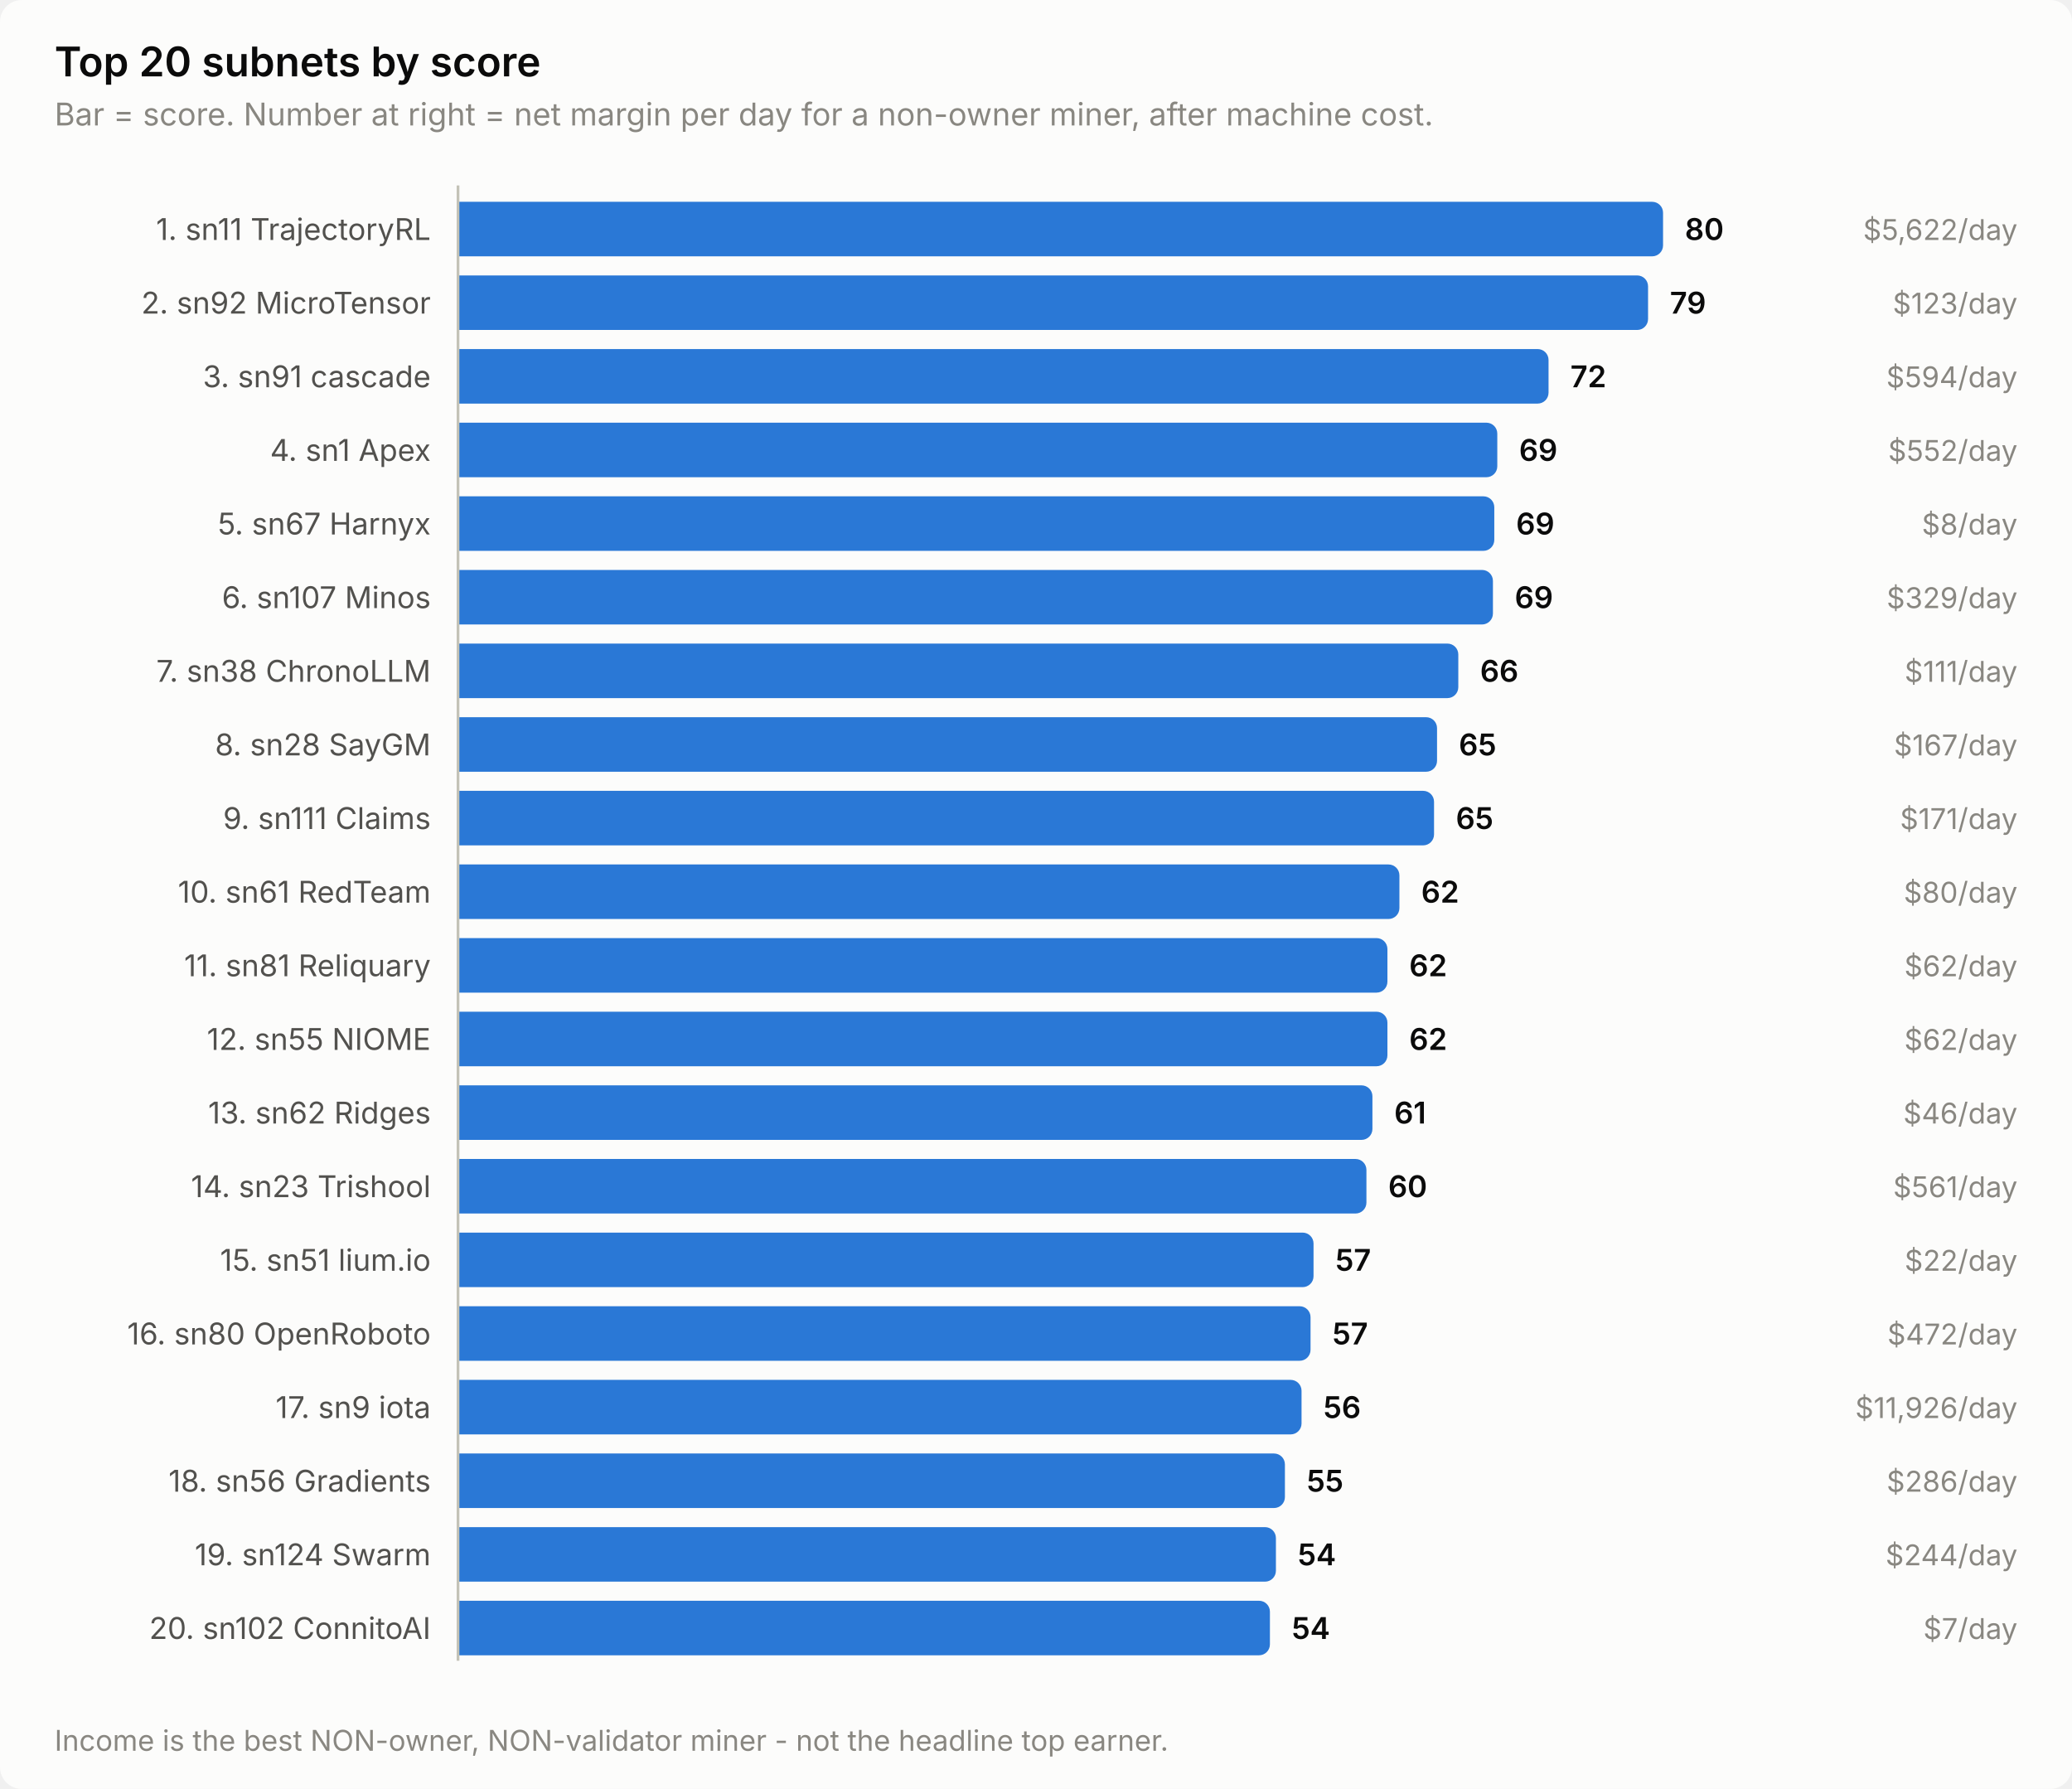
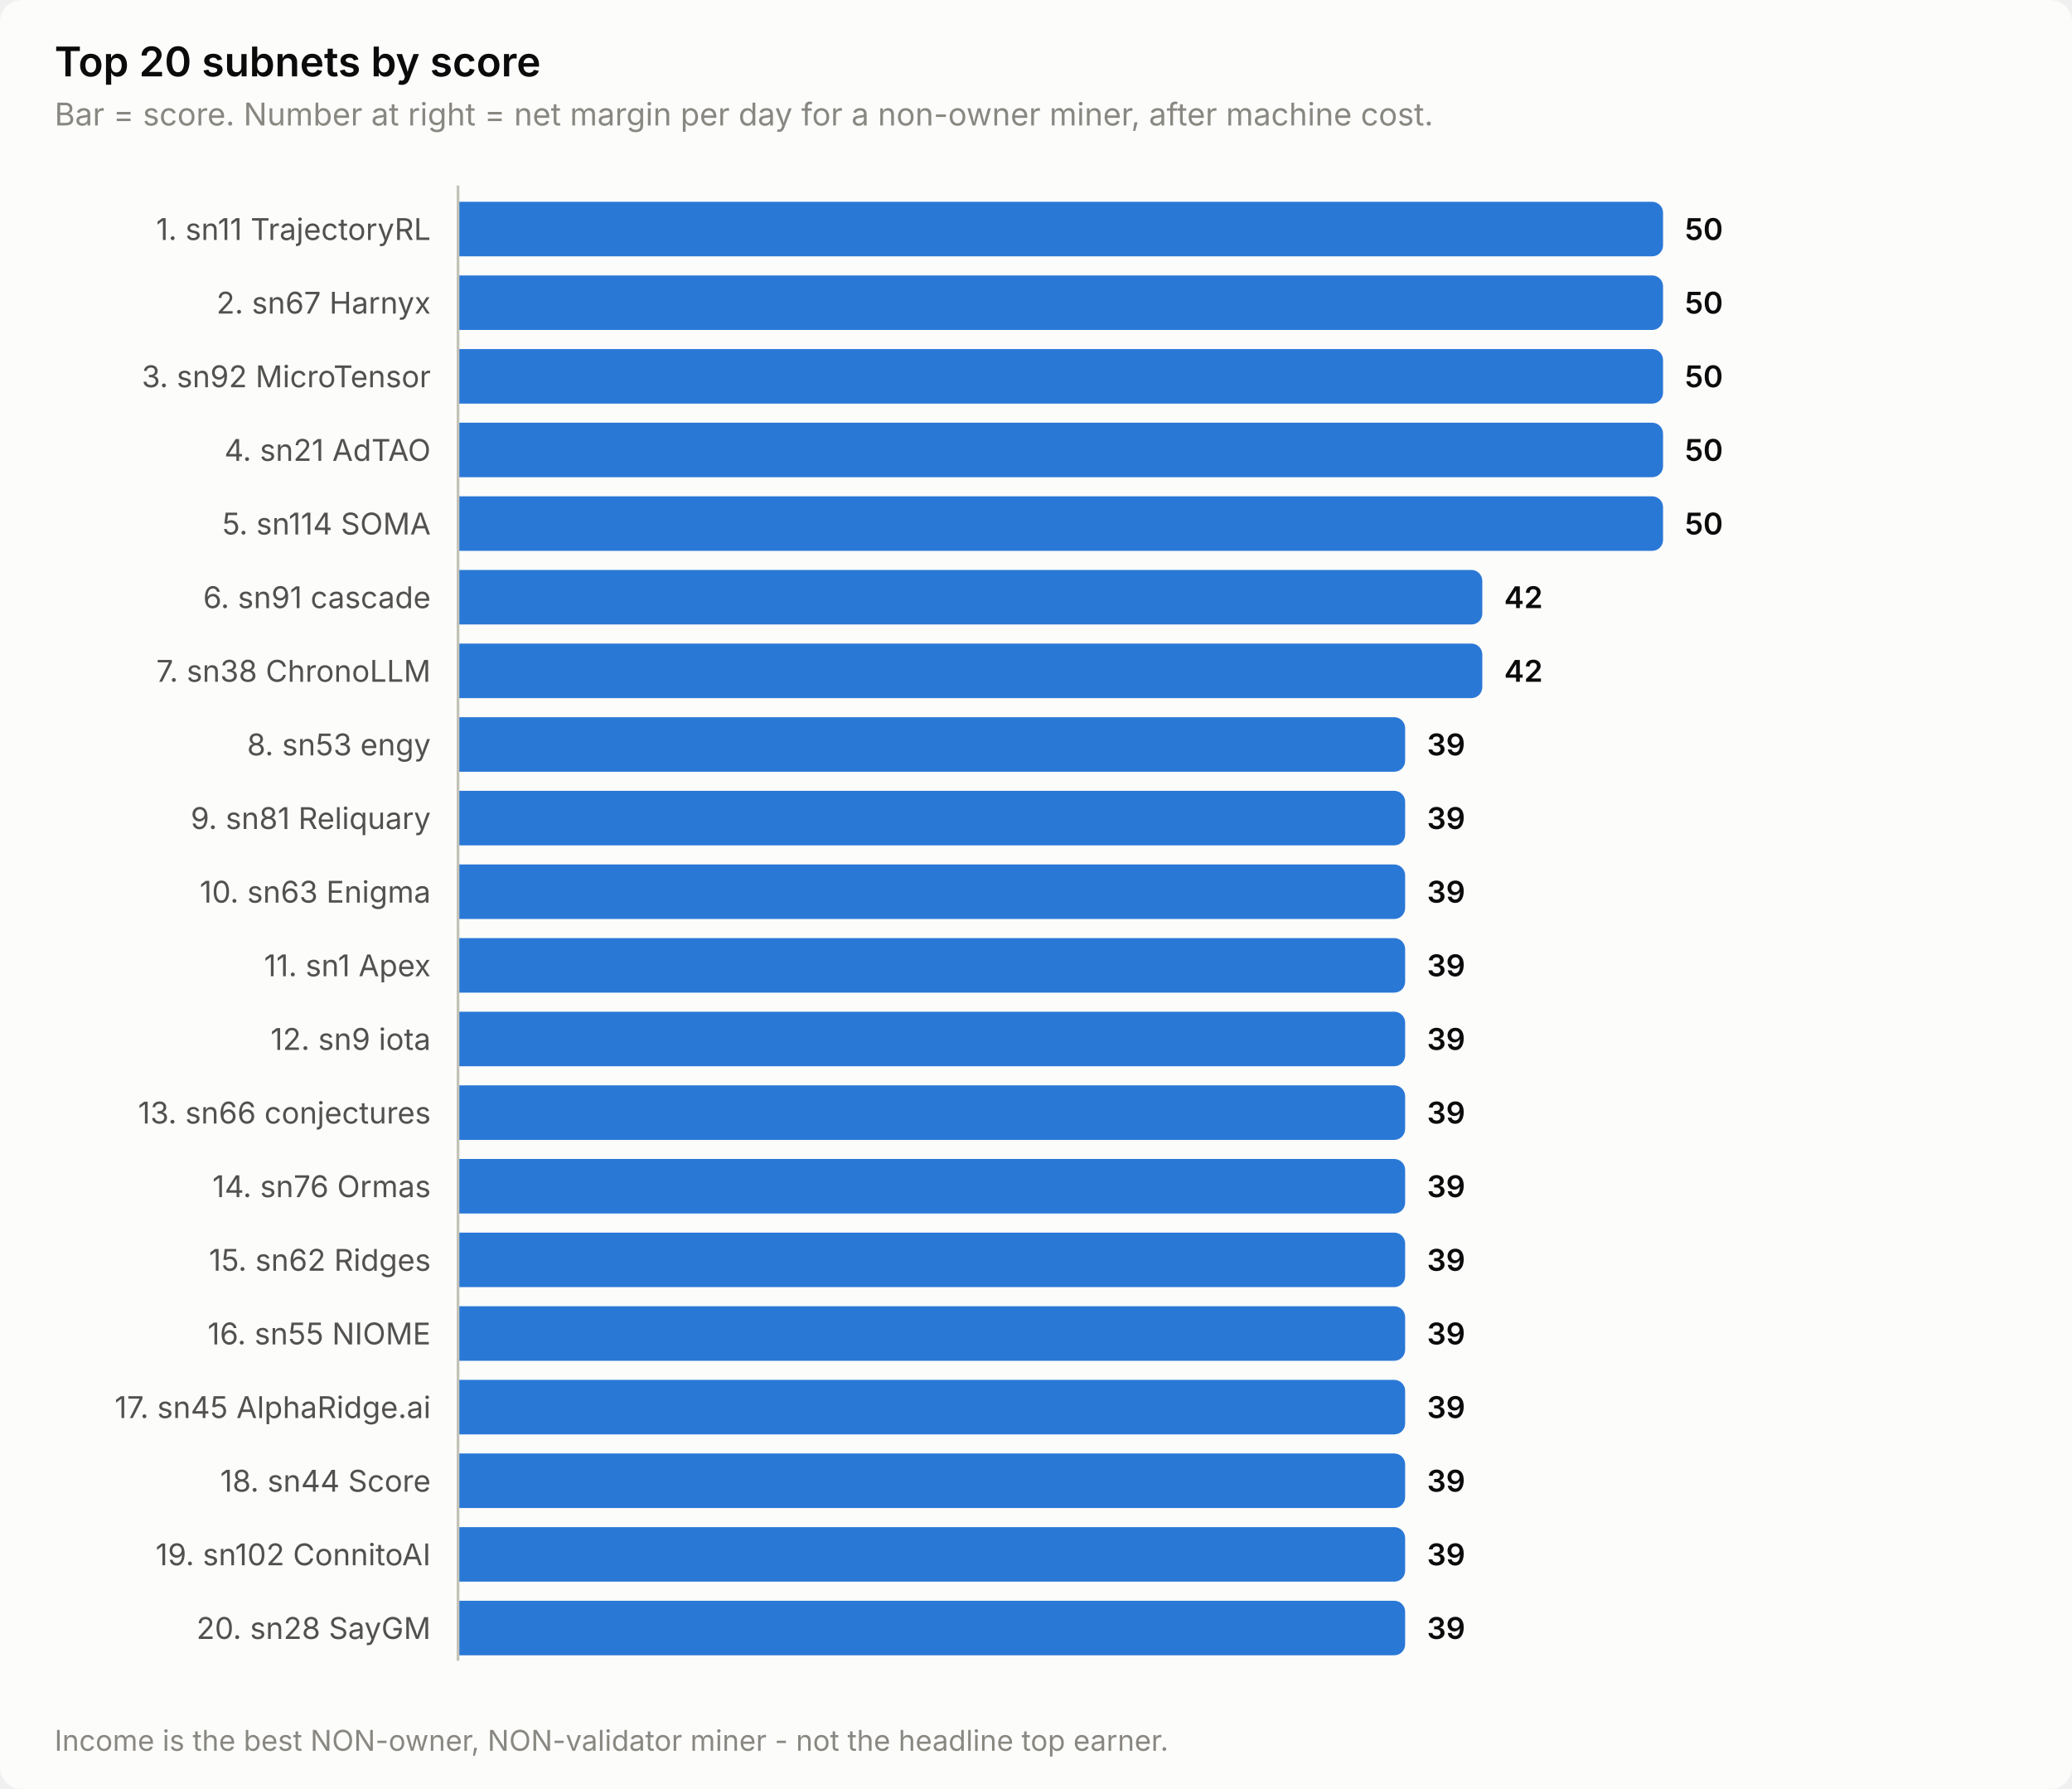
<svg xmlns="http://www.w3.org/2000/svg" width="760" height="656" viewBox="0 0 760 656" role="img" aria-label="Top 20 subnets by score">
  <style>
    text { font-family: system-ui, -apple-system, 'Segoe UI', sans-serif; }
    .t-title { font-size: 15px; font-weight: 600; }
    .t-sub { font-size: 11.5px; }
    .t-lab { font-size: 11px; }
    .t-val { font-size: 11px; font-weight: 600; font-variant-numeric: tabular-nums; }
    .t-tick { font-size: 10.5px; font-variant-numeric: tabular-nums; }

    .surface { fill: #fcfcfb; }
    .ink { fill: #0b0b0b; }
    .ink2 { fill: #52514e; }
    .muted { fill: #898781; }
    .grid { stroke: #e1e0d9; }
    .axis { stroke: #c3c2b7; }
    .accent { fill: #2a78d6; }
    .critical { fill: #d03b3b; }
    .deemph { fill: #d8d7d0; }

    @media (prefers-color-scheme: dark) {
      .surface { fill: #1a1a19; }
      .ink { fill: #ffffff; }
      .ink2 { fill: #c3c2b7; }
      .muted { fill: #898781; }
      .grid { stroke: #2c2c2a; }
      .axis { stroke: #383835; }
      .accent { fill: #3987e5; }
      .deemph { fill: #3a3a37; }
    }
</style>
  <rect class="surface" width="760" height="656" rx="8" />
  <text class="ink t-title" x="20" y="28">Top 20 subnets by score</text>
  <text class="muted t-sub" x="20" y="46">Bar = score. Number at right = net margin per day for a non-owner miner, after machine cost.</text>
  <text class="ink2 t-lab" x="158" y="88" text-anchor="end">1. sn11 TrajectoryRL</text>
  <path class="accent" d="M168.0,74.0 H606.0 a4.0,4.0 0 0 1 4.0,4.0 V90.0 a4.0,4.0 0 0 1 -4.0,4.0 H168.0 Z" />
-   <text class="ink t-val" x="618.0" y="88">80</text>
-   <text class="muted t-tick" x="740" y="88" text-anchor="end">$5,622/day</text>
-   <text class="ink2 t-lab" x="158" y="115" text-anchor="end">2. sn92 MicroTensor</text>
-   <path class="accent" d="M168.0,101.0 H600.5 a4.0,4.0 0 0 1 4.0,4.0 V117.0 a4.0,4.0 0 0 1 -4.0,4.0 H168.0 Z" />
-   <text class="ink t-val" x="612.5" y="115">79</text>
-   <text class="muted t-tick" x="740" y="115" text-anchor="end">$123/day</text>
-   <text class="ink2 t-lab" x="158" y="142" text-anchor="end">3. sn91 cascade</text>
-   <path class="accent" d="M168.0,128.0 H564.0 a4.0,4.0 0 0 1 4.0,4.0 V144.0 a4.0,4.0 0 0 1 -4.0,4.0 H168.0 Z" />
-   <text class="ink t-val" x="576.0" y="142">72</text>
-   <text class="muted t-tick" x="740" y="142" text-anchor="end">$594/day</text>
-   <text class="ink2 t-lab" x="158" y="169" text-anchor="end">4. sn1 Apex</text>
-   <path class="accent" d="M168.0,155.0 H545.2 a4.0,4.0 0 0 1 4.0,4.0 V171.0 a4.0,4.0 0 0 1 -4.0,4.0 H168.0 Z" />
-   <text class="ink t-val" x="557.2" y="169">69</text>
-   <text class="muted t-tick" x="740" y="169" text-anchor="end">$552/day</text>
-   <text class="ink2 t-lab" x="158" y="196" text-anchor="end">5. sn67 Harnyx</text>
-   <path class="accent" d="M168.0,182.0 H544.1 a4.0,4.0 0 0 1 4.0,4.0 V198.0 a4.0,4.0 0 0 1 -4.0,4.0 H168.0 Z" />
-   <text class="ink t-val" x="556.1" y="196">69</text>
-   <text class="muted t-tick" x="740" y="196" text-anchor="end">$8/day</text>
-   <text class="ink2 t-lab" x="158" y="223" text-anchor="end">6. sn107 Minos</text>
-   <path class="accent" d="M168.0,209.0 H543.6 a4.0,4.0 0 0 1 4.0,4.0 V225.0 a4.0,4.0 0 0 1 -4.0,4.0 H168.0 Z" />
-   <text class="ink t-val" x="555.6" y="223">69</text>
-   <text class="muted t-tick" x="740" y="223" text-anchor="end">$329/day</text>
+   <text class="ink t-val" x="618.0" y="88">50</text>
+   <text class="ink2 t-lab" x="158" y="115" text-anchor="end">2. sn67 Harnyx</text>
+   <path class="accent" d="M168.0,101.0 H606.0 a4.0,4.0 0 0 1 4.0,4.0 V117.0 a4.0,4.0 0 0 1 -4.0,4.0 H168.0 Z" />
+   <text class="ink t-val" x="618.0" y="115">50</text>
+   <text class="ink2 t-lab" x="158" y="142" text-anchor="end">3. sn92 MicroTensor</text>
+   <path class="accent" d="M168.0,128.0 H606.0 a4.0,4.0 0 0 1 4.0,4.0 V144.0 a4.0,4.0 0 0 1 -4.0,4.0 H168.0 Z" />
+   <text class="ink t-val" x="618.0" y="142">50</text>
+   <text class="ink2 t-lab" x="158" y="169" text-anchor="end">4. sn21 AdTAO</text>
+   <path class="accent" d="M168.0,155.0 H606.0 a4.0,4.0 0 0 1 4.0,4.0 V171.0 a4.0,4.0 0 0 1 -4.0,4.0 H168.0 Z" />
+   <text class="ink t-val" x="618.0" y="169">50</text>
+   <text class="ink2 t-lab" x="158" y="196" text-anchor="end">5. sn114 SOMA</text>
+   <path class="accent" d="M168.0,182.0 H606.0 a4.0,4.0 0 0 1 4.0,4.0 V198.0 a4.0,4.0 0 0 1 -4.0,4.0 H168.0 Z" />
+   <text class="ink t-val" x="618.0" y="196">50</text>
+   <text class="ink2 t-lab" x="158" y="223" text-anchor="end">6. sn91 cascade</text>
+   <path class="accent" d="M168.0,209.0 H539.7 a4.0,4.0 0 0 1 4.0,4.0 V225.0 a4.0,4.0 0 0 1 -4.0,4.0 H168.0 Z" />
+   <text class="ink t-val" x="551.7" y="223">42</text>
  <text class="ink2 t-lab" x="158" y="250" text-anchor="end">7. sn38 ChronoLLM</text>
-   <path class="accent" d="M168.0,236.0 H530.9 a4.0,4.0 0 0 1 4.0,4.0 V252.0 a4.0,4.0 0 0 1 -4.0,4.0 H168.0 Z" />
-   <text class="ink t-val" x="542.9" y="250">66</text>
-   <text class="muted t-tick" x="740" y="250" text-anchor="end">$111/day</text>
-   <text class="ink2 t-lab" x="158" y="277" text-anchor="end">8. sn28 SayGM</text>
-   <path class="accent" d="M168.0,263.0 H523.1 a4.0,4.0 0 0 1 4.0,4.0 V279.0 a4.0,4.0 0 0 1 -4.0,4.0 H168.0 Z" />
-   <text class="ink t-val" x="535.1" y="277">65</text>
-   <text class="muted t-tick" x="740" y="277" text-anchor="end">$167/day</text>
-   <text class="ink2 t-lab" x="158" y="304" text-anchor="end">9. sn111 Claims</text>
-   <path class="accent" d="M168.0,290.0 H522.0 a4.0,4.0 0 0 1 4.0,4.0 V306.0 a4.0,4.0 0 0 1 -4.0,4.0 H168.0 Z" />
-   <text class="ink t-val" x="534.0" y="304">65</text>
-   <text class="muted t-tick" x="740" y="304" text-anchor="end">$171/day</text>
-   <text class="ink2 t-lab" x="158" y="331" text-anchor="end">10. sn61 RedTeam</text>
-   <path class="accent" d="M168.0,317.0 H509.3 a4.0,4.0 0 0 1 4.0,4.0 V333.0 a4.0,4.0 0 0 1 -4.0,4.0 H168.0 Z" />
-   <text class="ink t-val" x="521.3" y="331">62</text>
-   <text class="muted t-tick" x="740" y="331" text-anchor="end">$80/day</text>
-   <text class="ink2 t-lab" x="158" y="358" text-anchor="end">11. sn81 Reliquary</text>
-   <path class="accent" d="M168.0,344.0 H504.9 a4.0,4.0 0 0 1 4.0,4.0 V360.0 a4.0,4.0 0 0 1 -4.0,4.0 H168.0 Z" />
-   <text class="ink t-val" x="516.9" y="358">62</text>
-   <text class="muted t-tick" x="740" y="358" text-anchor="end">$62/day</text>
-   <text class="ink2 t-lab" x="158" y="385" text-anchor="end">12. sn55 NIOME</text>
-   <path class="accent" d="M168.0,371.0 H504.9 a4.0,4.0 0 0 1 4.0,4.0 V387.0 a4.0,4.0 0 0 1 -4.0,4.0 H168.0 Z" />
-   <text class="ink t-val" x="516.9" y="385">62</text>
-   <text class="muted t-tick" x="740" y="385" text-anchor="end">$62/day</text>
-   <text class="ink2 t-lab" x="158" y="412" text-anchor="end">13. sn62 Ridges</text>
-   <path class="accent" d="M168.0,398.0 H499.4 a4.0,4.0 0 0 1 4.0,4.0 V414.0 a4.0,4.0 0 0 1 -4.0,4.0 H168.0 Z" />
-   <text class="ink t-val" x="511.4" y="412">61</text>
-   <text class="muted t-tick" x="740" y="412" text-anchor="end">$46/day</text>
-   <text class="ink2 t-lab" x="158" y="439" text-anchor="end">14. sn23 Trishool</text>
-   <path class="accent" d="M168.0,425.0 H497.2 a4.0,4.0 0 0 1 4.0,4.0 V441.0 a4.0,4.0 0 0 1 -4.0,4.0 H168.0 Z" />
-   <text class="ink t-val" x="509.2" y="439">60</text>
-   <text class="muted t-tick" x="740" y="439" text-anchor="end">$561/day</text>
-   <text class="ink2 t-lab" x="158" y="466" text-anchor="end">15. sn51 lium.io</text>
-   <path class="accent" d="M168.0,452.0 H477.8 a4.0,4.0 0 0 1 4.0,4.0 V468.0 a4.0,4.0 0 0 1 -4.0,4.0 H168.0 Z" />
-   <text class="ink t-val" x="489.8" y="466">57</text>
-   <text class="muted t-tick" x="740" y="466" text-anchor="end">$22/day</text>
-   <text class="ink2 t-lab" x="158" y="493" text-anchor="end">16. sn80 OpenRoboto</text>
-   <path class="accent" d="M168.0,479.0 H476.7 a4.0,4.0 0 0 1 4.0,4.0 V495.0 a4.0,4.0 0 0 1 -4.0,4.0 H168.0 Z" />
-   <text class="ink t-val" x="488.7" y="493">57</text>
-   <text class="muted t-tick" x="740" y="493" text-anchor="end">$472/day</text>
-   <text class="ink2 t-lab" x="158" y="520" text-anchor="end">17. sn9 iota</text>
-   <path class="accent" d="M168.0,506.0 H473.4 a4.0,4.0 0 0 1 4.0,4.0 V522.0 a4.0,4.0 0 0 1 -4.0,4.0 H168.0 Z" />
-   <text class="ink t-val" x="485.4" y="520">56</text>
-   <text class="muted t-tick" x="740" y="520" text-anchor="end">$11,926/day</text>
-   <text class="ink2 t-lab" x="158" y="547" text-anchor="end">18. sn56 Gradients</text>
-   <path class="accent" d="M168.0,533.0 H467.3 a4.0,4.0 0 0 1 4.0,4.0 V549.0 a4.0,4.0 0 0 1 -4.0,4.0 H168.0 Z" />
-   <text class="ink t-val" x="479.3" y="547">55</text>
-   <text class="muted t-tick" x="740" y="547" text-anchor="end">$286/day</text>
-   <text class="ink2 t-lab" x="158" y="574" text-anchor="end">19. sn124 Swarm</text>
-   <path class="accent" d="M168.0,560.0 H464.0 a4.0,4.0 0 0 1 4.0,4.0 V576.0 a4.0,4.0 0 0 1 -4.0,4.0 H168.0 Z" />
-   <text class="ink t-val" x="476.0" y="574">54</text>
-   <text class="muted t-tick" x="740" y="574" text-anchor="end">$244/day</text>
-   <text class="ink2 t-lab" x="158" y="601" text-anchor="end">20. sn102 ConnitoAI</text>
-   <path class="accent" d="M168.0,587.0 H461.8 a4.0,4.0 0 0 1 4.0,4.0 V603.0 a4.0,4.0 0 0 1 -4.0,4.0 H168.0 Z" />
-   <text class="ink t-val" x="473.8" y="601">54</text>
-   <text class="muted t-tick" x="740" y="601" text-anchor="end">$7/day</text>
+   <path class="accent" d="M168.0,236.0 H539.7 a4.0,4.0 0 0 1 4.0,4.0 V252.0 a4.0,4.0 0 0 1 -4.0,4.0 H168.0 Z" />
+   <text class="ink t-val" x="551.7" y="250">42</text>
+   <text class="ink2 t-lab" x="158" y="277" text-anchor="end">8. sn53 engy</text>
+   <path class="accent" d="M168.0,263.0 H511.4 a4.0,4.0 0 0 1 4.0,4.0 V279.0 a4.0,4.0 0 0 1 -4.0,4.0 H168.0 Z" />
+   <text class="ink t-val" x="523.4" y="277">39</text>
+   <text class="ink2 t-lab" x="158" y="304" text-anchor="end">9. sn81 Reliquary</text>
+   <path class="accent" d="M168.0,290.0 H511.4 a4.0,4.0 0 0 1 4.0,4.0 V306.0 a4.0,4.0 0 0 1 -4.0,4.0 H168.0 Z" />
+   <text class="ink t-val" x="523.4" y="304">39</text>
+   <text class="ink2 t-lab" x="158" y="331" text-anchor="end">10. sn63 Enigma</text>
+   <path class="accent" d="M168.0,317.0 H511.4 a4.0,4.0 0 0 1 4.0,4.0 V333.0 a4.0,4.0 0 0 1 -4.0,4.0 H168.0 Z" />
+   <text class="ink t-val" x="523.4" y="331">39</text>
+   <text class="ink2 t-lab" x="158" y="358" text-anchor="end">11. sn1 Apex</text>
+   <path class="accent" d="M168.0,344.0 H511.4 a4.0,4.0 0 0 1 4.0,4.0 V360.0 a4.0,4.0 0 0 1 -4.0,4.0 H168.0 Z" />
+   <text class="ink t-val" x="523.4" y="358">39</text>
+   <text class="ink2 t-lab" x="158" y="385" text-anchor="end">12. sn9 iota</text>
+   <path class="accent" d="M168.0,371.0 H511.4 a4.0,4.0 0 0 1 4.0,4.0 V387.0 a4.0,4.0 0 0 1 -4.0,4.0 H168.0 Z" />
+   <text class="ink t-val" x="523.4" y="385">39</text>
+   <text class="ink2 t-lab" x="158" y="412" text-anchor="end">13. sn66 conjectures</text>
+   <path class="accent" d="M168.0,398.0 H511.4 a4.0,4.0 0 0 1 4.0,4.0 V414.0 a4.0,4.0 0 0 1 -4.0,4.0 H168.0 Z" />
+   <text class="ink t-val" x="523.4" y="412">39</text>
+   <text class="ink2 t-lab" x="158" y="439" text-anchor="end">14. sn76 Ormas</text>
+   <path class="accent" d="M168.0,425.0 H511.4 a4.0,4.0 0 0 1 4.0,4.0 V441.0 a4.0,4.0 0 0 1 -4.0,4.0 H168.0 Z" />
+   <text class="ink t-val" x="523.4" y="439">39</text>
+   <text class="ink2 t-lab" x="158" y="466" text-anchor="end">15. sn62 Ridges</text>
+   <path class="accent" d="M168.0,452.0 H511.4 a4.0,4.0 0 0 1 4.0,4.0 V468.0 a4.0,4.0 0 0 1 -4.0,4.0 H168.0 Z" />
+   <text class="ink t-val" x="523.4" y="466">39</text>
+   <text class="ink2 t-lab" x="158" y="493" text-anchor="end">16. sn55 NIOME</text>
+   <path class="accent" d="M168.0,479.0 H511.4 a4.0,4.0 0 0 1 4.0,4.0 V495.0 a4.0,4.0 0 0 1 -4.0,4.0 H168.0 Z" />
+   <text class="ink t-val" x="523.4" y="493">39</text>
+   <text class="ink2 t-lab" x="158" y="520" text-anchor="end">17. sn45 AlphaRidge.ai</text>
+   <path class="accent" d="M168.0,506.0 H511.4 a4.0,4.0 0 0 1 4.0,4.0 V522.0 a4.0,4.0 0 0 1 -4.0,4.0 H168.0 Z" />
+   <text class="ink t-val" x="523.4" y="520">39</text>
+   <text class="ink2 t-lab" x="158" y="547" text-anchor="end">18. sn44 Score</text>
+   <path class="accent" d="M168.0,533.0 H511.4 a4.0,4.0 0 0 1 4.0,4.0 V549.0 a4.0,4.0 0 0 1 -4.0,4.0 H168.0 Z" />
+   <text class="ink t-val" x="523.4" y="547">39</text>
+   <text class="ink2 t-lab" x="158" y="574" text-anchor="end">19. sn102 ConnitoAI</text>
+   <path class="accent" d="M168.0,560.0 H511.4 a4.0,4.0 0 0 1 4.0,4.0 V576.0 a4.0,4.0 0 0 1 -4.0,4.0 H168.0 Z" />
+   <text class="ink t-val" x="523.4" y="574">39</text>
+   <text class="ink2 t-lab" x="158" y="601" text-anchor="end">20. sn28 SayGM</text>
+   <path class="accent" d="M168.0,587.0 H511.4 a4.0,4.0 0 0 1 4.0,4.0 V603.0 a4.0,4.0 0 0 1 -4.0,4.0 H168.0 Z" />
+   <text class="ink t-val" x="523.4" y="601">39</text>
  <line class="axis" x1="168" y1="68" x2="168" y2="609" stroke-width="1" />
  <text class="muted t-tick" x="20" y="642">Income is the best NON-owner, NON-validator miner - not the headline top earner.</text>
</svg>
